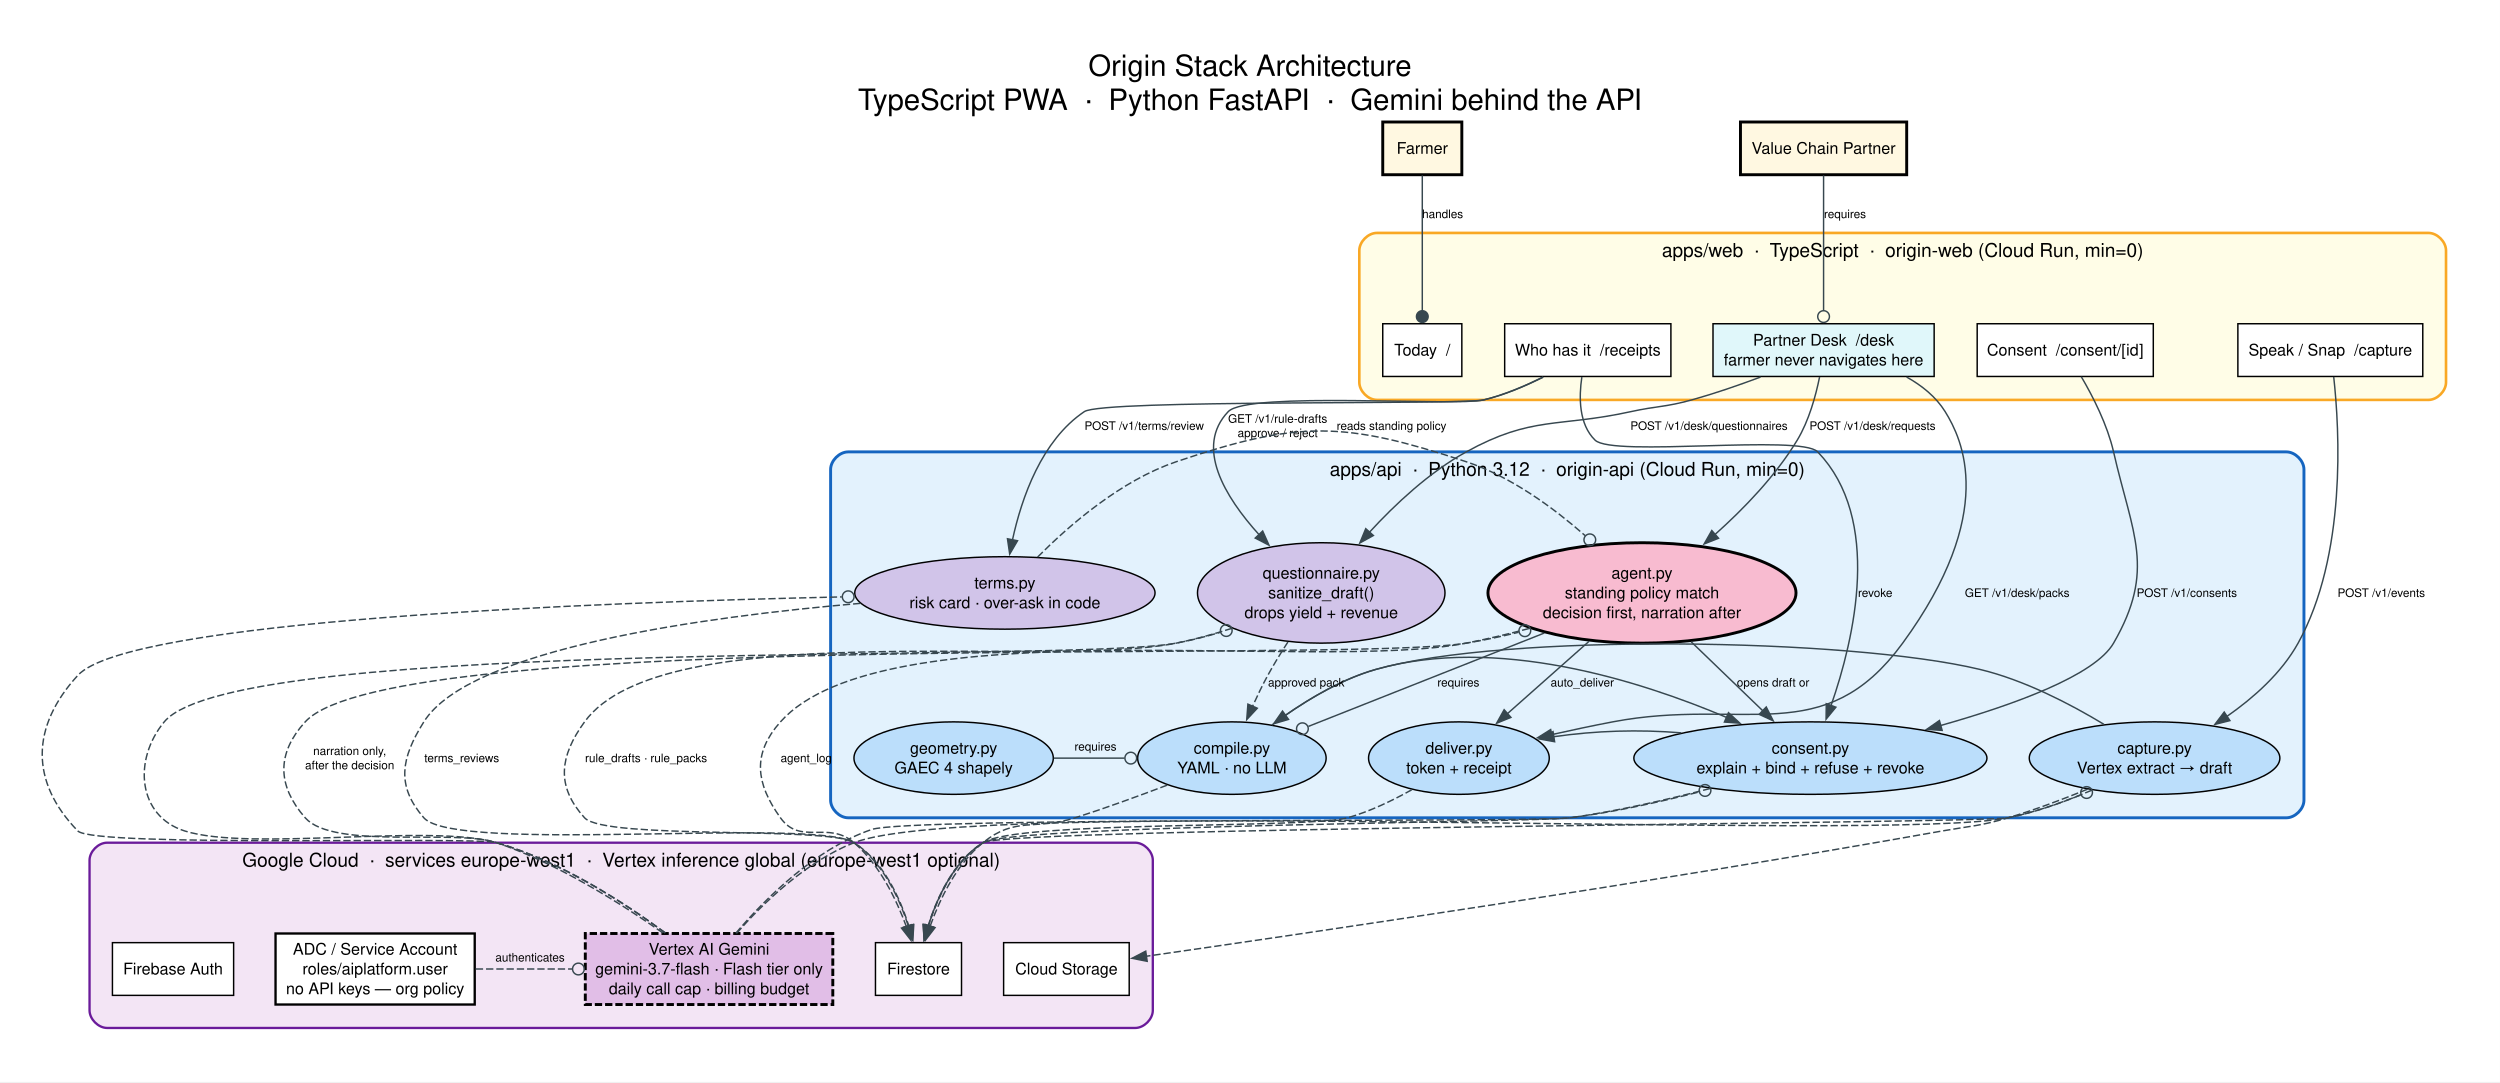
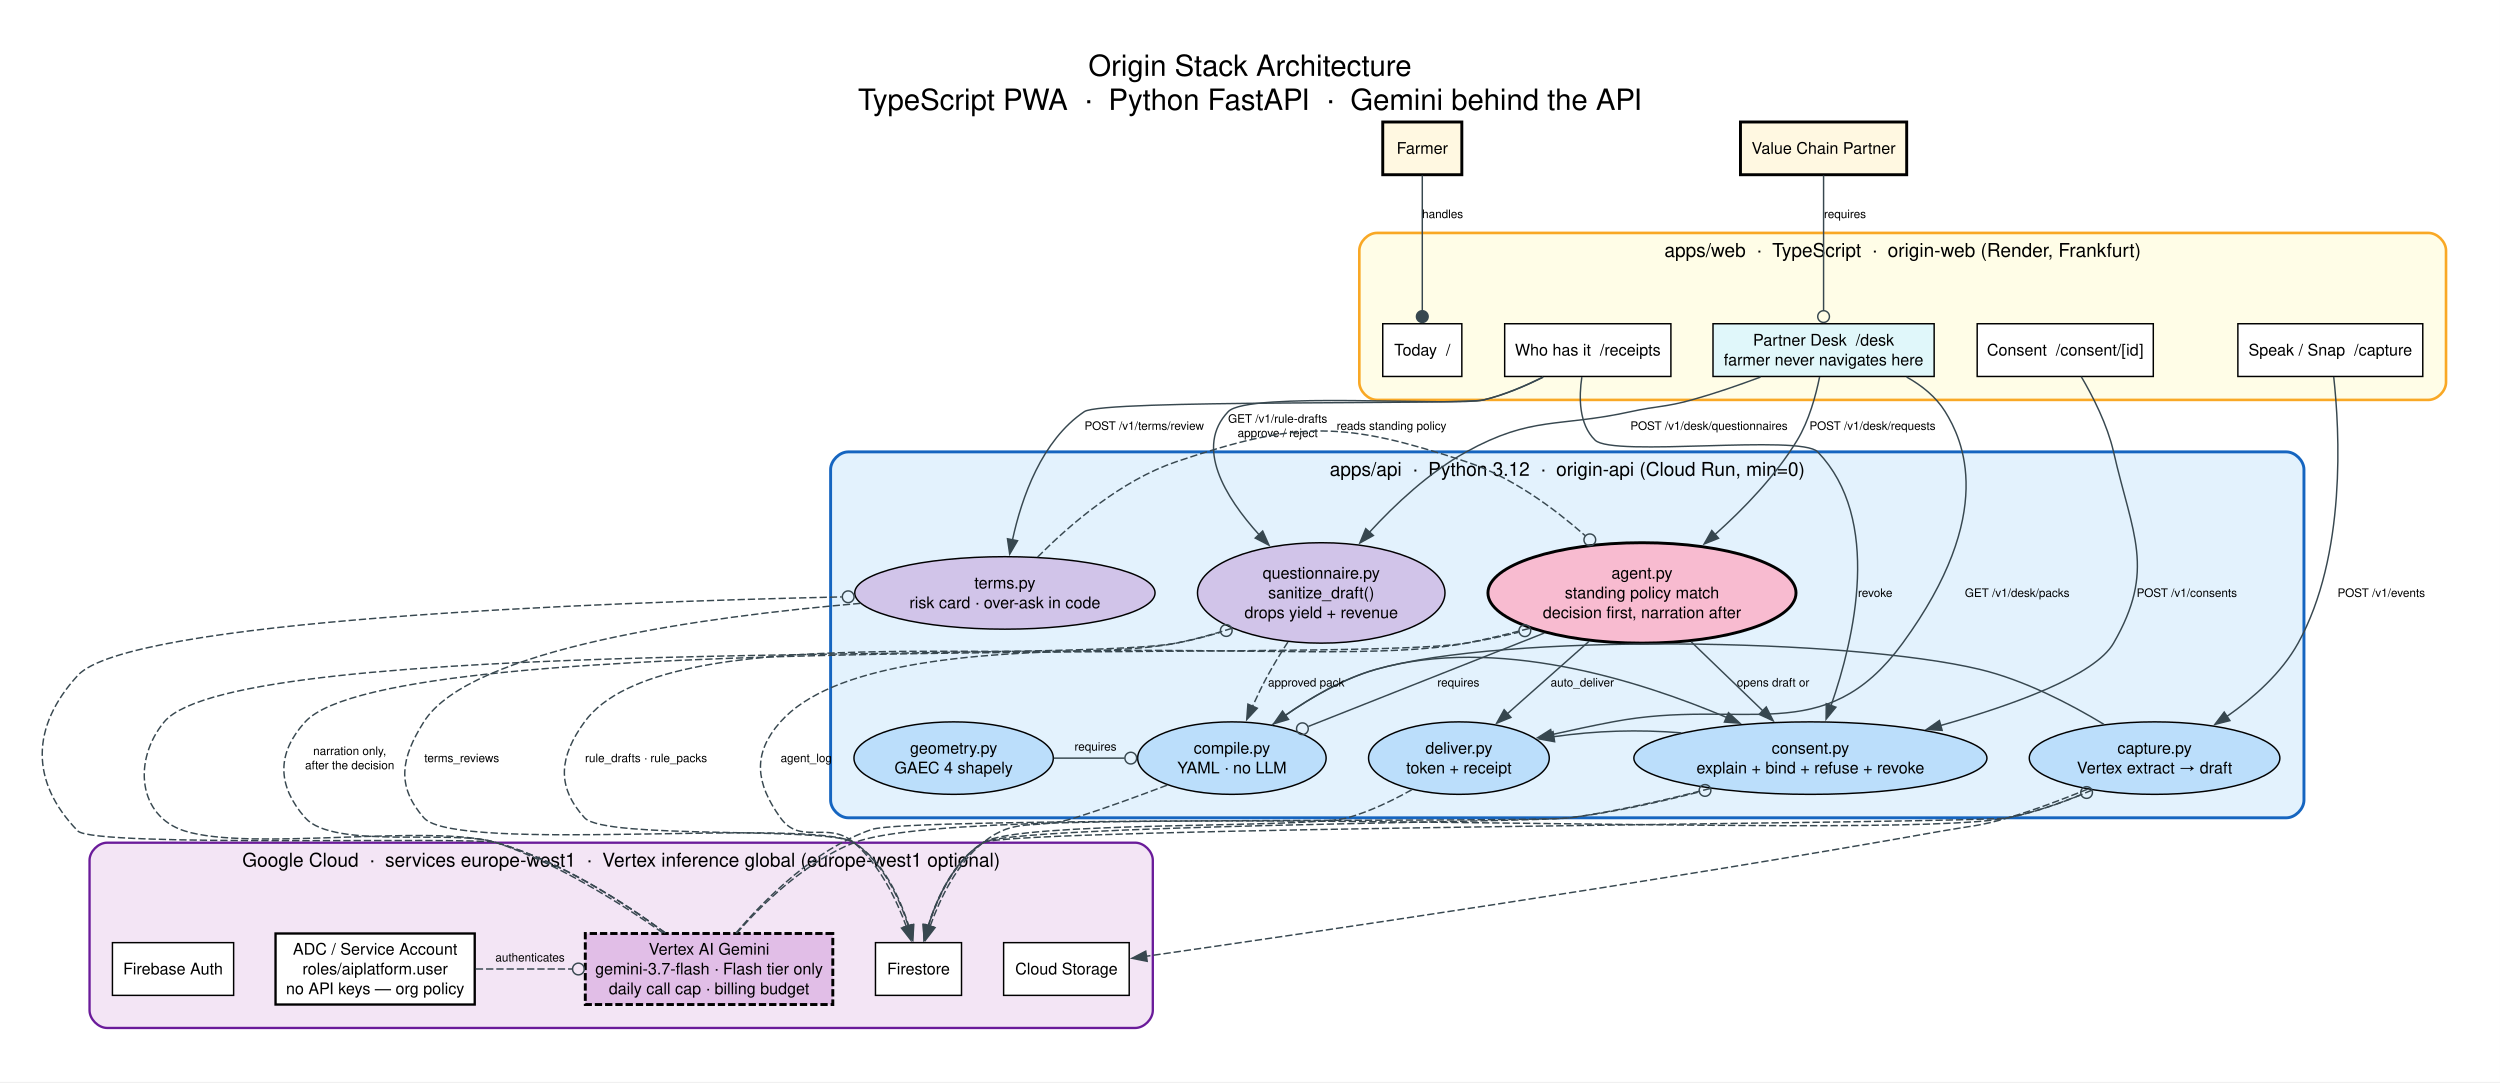
<svg xmlns="http://www.w3.org/2000/svg" width="1707pt" height="739pt" viewBox="0.00 0.00 1707.00 739.00">
  <g id="graph0" class="graph" transform="scale(1 1) rotate(0) translate(28.8 709.89)">
    <polygon fill="white" stroke="none" points="-28.8,28.8 -28.8,-709.89 1678.14,-709.89 1678.14,28.8 -28.8,28.8" />
    <text xml:space="preserve" text-anchor="middle" x="824.67" y="-658.09" font-family="Helvetica,sans-Serif" font-size="20.00">Origin Stack Architecture</text>
    <text xml:space="preserve" text-anchor="middle" x="824.67" y="-634.84" font-family="Helvetica,sans-Serif" font-size="20.00">TypeScript PWA  ·  Python FastAPI  ·  Gemini behind the API</text>
    <g id="clust2" class="cluster">
      <path fill="#fffde7" stroke="#f9a825" stroke-width="1.8" d="M911.34,-436.84C911.34,-436.84 1629.34,-436.84 1629.34,-436.84 1635.34,-436.84 1641.34,-442.84 1641.34,-448.84 1641.34,-448.84 1641.34,-538.84 1641.34,-538.84 1641.34,-544.84 1635.34,-550.84 1629.34,-550.84 1629.34,-550.84 911.34,-550.84 911.34,-550.84 905.34,-550.84 899.34,-544.84 899.34,-538.84 899.34,-538.84 899.34,-448.84 899.34,-448.84 899.34,-442.84 905.34,-436.84 911.34,-436.84" />
-       <text xml:space="preserve" text-anchor="middle" x="1270.34" y="-534.49" font-family="Helvetica,sans-Serif" font-size="13.00">apps/web  ·  TypeScript  ·  origin-web (Cloud Run, min=0)</text>
+       <text xml:space="preserve" text-anchor="middle" x="1270.34" y="-534.49" font-family="Helvetica,sans-Serif" font-size="13.00">apps/web  ·  TypeScript  ·  origin-web (Render, Frankfurt)</text>
    </g>
    <g id="clust4" class="cluster">
      <path fill="#e3f2fd" stroke="#1565c0" stroke-width="2" d="M550.34,-151.5C550.34,-151.5 1532.34,-151.5 1532.34,-151.5 1538.34,-151.5 1544.34,-157.5 1544.34,-163.5 1544.34,-163.5 1544.34,-389.34 1544.34,-389.34 1544.34,-395.34 1538.34,-401.34 1532.34,-401.34 1532.34,-401.34 550.34,-401.34 550.34,-401.34 544.34,-401.34 538.34,-395.34 538.34,-389.34 538.34,-389.34 538.34,-163.5 538.34,-163.5 538.34,-157.5 544.34,-151.5 550.34,-151.5" />
      <text xml:space="preserve" text-anchor="middle" x="1041.34" y="-384.99" font-family="Helvetica,sans-Serif" font-size="13.00">apps/api  ·  Python 3.12  ·  origin-api (Cloud Run, min=0)</text>
    </g>
    <g id="clust7" class="cluster">
      <path fill="#f3e5f5" stroke="#6a1b9a" stroke-width="1.6" d="M44.34,-8C44.34,-8 746.34,-8 746.34,-8 752.34,-8 758.34,-14 758.34,-20 758.34,-20 758.34,-122.5 758.34,-122.5 758.34,-128.5 752.34,-134.5 746.34,-134.5 746.34,-134.5 44.34,-134.5 44.34,-134.5 38.34,-134.5 32.34,-128.5 32.34,-122.5 32.34,-122.5 32.34,-20 32.34,-20 32.34,-14 38.34,-8 44.34,-8" />
      <text xml:space="preserve" text-anchor="middle" x="395.34" y="-118.15" font-family="Helvetica,sans-Serif" font-size="13.00">Google Cloud  ·  services europe-west1  ·  Vertex inference global (europe-west1 optional)</text>
    </g>
    <g id="node1" class="node">
      <polygon fill="#fff8e1" stroke="black" stroke-width="2" points="969.34,-626.59 915.34,-626.59 915.34,-590.59 969.34,-590.59 969.34,-626.59" />
      <text xml:space="preserve" text-anchor="middle" x="942.34" y="-604.89" font-family="Helvetica,sans-Serif" font-size="11.00">Farmer</text>
    </g>
    <g id="node3" class="node">
      <polygon fill="#ffffff" stroke="black" points="969.34,-488.84 915.34,-488.84 915.34,-452.84 969.34,-452.84 969.34,-488.84" />
      <text xml:space="preserve" text-anchor="middle" x="942.34" y="-467.14" font-family="Helvetica,sans-Serif" font-size="11.00">Today  /</text>
    </g>
    <g id="edge7" class="edge">
      <path fill="none" stroke="#37474f" d="M942.34,-590.12C942.34,-566.8 942.34,-525.3 942.34,-498.18" />
      <ellipse fill="#37474f" stroke="#37474f" cx="942.34" cy="-493.74" rx="4" ry="4" />
      <text xml:space="preserve" text-anchor="middle" x="956.22" y="-560.99" font-family="Helvetica,sans-Serif" font-size="8.00">handles</text>
    </g>
    <g id="node2" class="node">
      <polygon fill="#fff8e1" stroke="black" stroke-width="2" points="1273.09,-626.59 1159.59,-626.59 1159.59,-590.59 1273.09,-590.59 1273.09,-626.59" />
      <text xml:space="preserve" text-anchor="middle" x="1216.34" y="-604.89" font-family="Helvetica,sans-Serif" font-size="11.00">Value Chain Partner</text>
    </g>
    <g id="node7" class="node">
      <polygon fill="#e0f7fa" stroke="black" points="1291.84,-488.84 1140.84,-488.84 1140.84,-452.84 1291.84,-452.84 1291.84,-488.84" />
      <text xml:space="preserve" text-anchor="middle" x="1216.34" y="-473.89" font-family="Helvetica,sans-Serif" font-size="11.00">Partner Desk  /desk</text>
      <text xml:space="preserve" text-anchor="middle" x="1216.34" y="-460.39" font-family="Helvetica,sans-Serif" font-size="11.00">farmer never navigates here</text>
    </g>
    <g id="edge8" class="edge">
      <path fill="none" stroke="#37474f" d="M1216.34,-590.12C1216.34,-566.8 1216.34,-525.3 1216.34,-498.18" />
      <ellipse fill="none" stroke="#37474f" cx="1216.34" cy="-493.74" rx="4" ry="4" />
      <text xml:space="preserve" text-anchor="middle" x="1230.97" y="-560.99" font-family="Helvetica,sans-Serif" font-size="8.00">requires</text>
    </g>
    <g id="node4" class="node">
      <polygon fill="#ffffff" stroke="black" points="1625.47,-488.84 1499.22,-488.84 1499.22,-452.84 1625.47,-452.84 1625.47,-488.84" />
      <text xml:space="preserve" text-anchor="middle" x="1562.34" y="-467.14" font-family="Helvetica,sans-Serif" font-size="11.00">Speak / Snap  /capture</text>
    </g>
    <g id="node5" class="node">
      <polygon fill="#ffffff" stroke="black" points="1441.47,-488.84 1321.22,-488.84 1321.22,-452.84 1441.47,-452.84 1441.47,-488.84" />
      <text xml:space="preserve" text-anchor="middle" x="1381.34" y="-467.14" font-family="Helvetica,sans-Serif" font-size="11.00">Consent  /consent/[id]</text>
    </g>
    <g id="node8" class="node">
      <ellipse fill="#bbdefb" stroke="black" cx="1442.34" cy="-192.25" rx="85.56" ry="24.75" />
      <text xml:space="preserve" text-anchor="middle" x="1442.34" y="-195.3" font-family="Helvetica,sans-Serif" font-size="11.00">capture.py</text>
      <text xml:space="preserve" text-anchor="middle" x="1442.34" y="-181.8" font-family="Helvetica,sans-Serif" font-size="11.00">Vertex extract → draft</text>
    </g>
    <g id="edge9" class="edge">
      <path fill="none" stroke="#37474f" d="M1564.66,-452.54C1568.67,-416.27 1573.54,-330.67 1540.34,-270.75 1529.06,-250.39 1510.02,-233.48 1491.71,-220.71" />
      <polygon fill="#37474f" stroke="#37474f" points="1493.77,-217.88 1483.5,-215.25 1489.89,-223.7 1493.77,-217.88" />
      <text xml:space="preserve" text-anchor="middle" x="1597.14" y="-302.32" font-family="Helvetica,sans-Serif" font-size="8.00">POST /v1/events</text>
    </g>
    <g id="node6" class="node">
      <polygon fill="#ffffff" stroke="black" points="1112.09,-488.84 998.59,-488.84 998.59,-452.84 1112.09,-452.84 1112.09,-488.84" />
      <text xml:space="preserve" text-anchor="middle" x="1055.34" y="-467.14" font-family="Helvetica,sans-Serif" font-size="11.00">Who has it  /receipts</text>
    </g>
    <g id="node10" class="node">
      <ellipse fill="#bbdefb" stroke="black" cx="1207.34" cy="-192.25" rx="120.56" ry="24.75" />
      <text xml:space="preserve" text-anchor="middle" x="1207.34" y="-195.3" font-family="Helvetica,sans-Serif" font-size="11.00">consent.py</text>
      <text xml:space="preserve" text-anchor="middle" x="1207.34" y="-181.8" font-family="Helvetica,sans-Serif" font-size="11.00">explain + bind + refuse + revoke</text>
    </g>
    <g id="edge10" class="edge">
      <path fill="none" stroke="#37474f" d="M1392.33,-452.62C1400.2,-439.23 1410.11,-419.87 1414.34,-401.34 1427.26,-344.75 1443.36,-321.01 1414.34,-270.75 1401.6,-248.69 1346.41,-228.67 1296.22,-214.5" />
      <polygon fill="#37474f" stroke="#37474f" points="1297.3,-211.17 1286.73,-211.88 1295.43,-217.92 1297.3,-211.17" />
      <text xml:space="preserve" text-anchor="middle" x="1464.36" y="-302.32" font-family="Helvetica,sans-Serif" font-size="8.00">POST /v1/consents</text>
    </g>
    <g id="edge11" class="edge">
      <path fill="none" stroke="#37474f" d="M1051.28,-452.42C1049.23,-438.72 1049.15,-420.2 1060.34,-409.34 1072.48,-397.56 1200.62,-413.53 1212.34,-401.34 1256.41,-355.49 1237.53,-274.34 1221.42,-228.09" />
      <polygon fill="#37474f" stroke="#37474f" points="1224.75,-227.02 1218.04,-218.82 1218.18,-229.41 1224.75,-227.02" />
      <text xml:space="preserve" text-anchor="middle" x="1251.59" y="-302.32" font-family="Helvetica,sans-Serif" font-size="8.00">revoke</text>
    </g>
    <g id="node14" class="node">
      <ellipse fill="#d1c4e9" stroke="black" cx="873.34" cy="-305.04" rx="84.5" ry="34.29" />
      <text xml:space="preserve" text-anchor="middle" x="873.34" y="-314.84" font-family="Helvetica,sans-Serif" font-size="11.00">questionnaire.py</text>
      <text xml:space="preserve" text-anchor="middle" x="873.34" y="-301.34" font-family="Helvetica,sans-Serif" font-size="11.00">sanitize_draft()</text>
      <text xml:space="preserve" text-anchor="middle" x="873.34" y="-287.84" font-family="Helvetica,sans-Serif" font-size="11.00">drops yield + revenue</text>
    </g>
    <g id="edge13" class="edge">
      <path fill="none" stroke="#37474f" d="M1024.84,-452.48C1012.64,-446.4 998.2,-440.24 984.34,-436.84 965.49,-432.21 823.25,-442.87 809.84,-428.84 786.88,-404.8 807.35,-370.83 830.98,-344.7" />
      <polygon fill="#37474f" stroke="#37474f" points="833.35,-347.3 837.68,-337.62 828.26,-342.49 833.35,-347.3" />
      <text xml:space="preserve" text-anchor="middle" x="843.59" y="-421.24" font-family="Helvetica,sans-Serif" font-size="8.00">GET /v1/rule-drafts</text>
      <text xml:space="preserve" text-anchor="middle" x="843.59" y="-411.49" font-family="Helvetica,sans-Serif" font-size="8.00">approve / reject</text>
    </g>
    <g id="node15" class="node">
      <ellipse fill="#d1c4e9" stroke="black" cx="657.34" cy="-305.04" rx="102.53" ry="24.75" />
      <text xml:space="preserve" text-anchor="middle" x="657.34" y="-308.09" font-family="Helvetica,sans-Serif" font-size="11.00">terms.py</text>
      <text xml:space="preserve" text-anchor="middle" x="657.34" y="-294.59" font-family="Helvetica,sans-Serif" font-size="11.00">risk card · over-ask in code</text>
    </g>
    <g id="edge12" class="edge">
      <path fill="none" stroke="#37474f" d="M1024.87,-452.37C1012.67,-446.26 998.23,-440.12 984.34,-436.84 969.59,-433.35 724.17,-437.3 711.59,-428.84 682.44,-409.23 668.81,-370.14 662.53,-341.31" />
      <polygon fill="#37474f" stroke="#37474f" points="665.97,-340.68 660.62,-331.54 659.1,-342.03 665.97,-340.68" />
      <text xml:space="preserve" text-anchor="middle" x="752.47" y="-416.36" font-family="Helvetica,sans-Serif" font-size="8.00">POST /v1/terms/review</text>
    </g>
    <g id="node11" class="node">
      <ellipse fill="#bbdefb" stroke="black" cx="967.34" cy="-192.25" rx="61.7" ry="24.75" />
      <text xml:space="preserve" text-anchor="middle" x="967.34" y="-195.3" font-family="Helvetica,sans-Serif" font-size="11.00">deliver.py</text>
      <text xml:space="preserve" text-anchor="middle" x="967.34" y="-181.8" font-family="Helvetica,sans-Serif" font-size="11.00">token + receipt</text>
    </g>
    <g id="edge14" class="edge">
      <path fill="none" stroke="#37474f" d="M1273.03,-452.45C1283.48,-446.63 1293.06,-438.94 1299.34,-428.84 1311.08,-409.94 1335.36,-359.8 1270.34,-270.75 1216.57,-197.1 1161.92,-234.05 1072.34,-217 1058.72,-214.41 1044.18,-211.32 1030.4,-208.25" />
      <polygon fill="#37474f" stroke="#37474f" points="1031.54,-204.92 1021.01,-206.13 1029.99,-211.75 1031.54,-204.92" />
      <text xml:space="preserve" text-anchor="middle" x="1348.52" y="-302.32" font-family="Helvetica,sans-Serif" font-size="8.00">GET /v1/desk/packs</text>
    </g>
    <g id="node13" class="node">
      <ellipse fill="#f8bbd0" stroke="black" stroke-width="2" cx="1092.34" cy="-305.04" rx="105.18" ry="34.29" />
      <text xml:space="preserve" text-anchor="middle" x="1092.34" y="-314.84" font-family="Helvetica,sans-Serif" font-size="11.00">agent.py</text>
      <text xml:space="preserve" text-anchor="middle" x="1092.34" y="-301.34" font-family="Helvetica,sans-Serif" font-size="11.00">standing policy match</text>
      <text xml:space="preserve" text-anchor="middle" x="1092.34" y="-287.84" font-family="Helvetica,sans-Serif" font-size="11.00">decision first, narration after</text>
    </g>
    <g id="edge15" class="edge">
      <path fill="none" stroke="#37474f" d="M1213.6,-452.45C1211.05,-439.81 1206.39,-422.65 1198.34,-409.34 1183.68,-385.09 1161.99,-362.57 1142.04,-344.79" />
      <polygon fill="#37474f" stroke="#37474f" points="1144.61,-342.38 1134.77,-338.46 1140.01,-347.66 1144.61,-342.38" />
      <text xml:space="preserve" text-anchor="middle" x="1249.74" y="-416.36" font-family="Helvetica,sans-Serif" font-size="8.00">POST /v1/desk/requests</text>
    </g>
    <g id="edge16" class="edge">
      <path fill="none" stroke="#37474f" d="M1173.31,-452.46C1158.58,-446.94 1141.9,-441.16 1126.34,-436.84 1108.24,-431.81 1103.19,-432.85 1084.84,-428.84 1034.55,-417.85 1017.44,-426.15 972.34,-401.34 947.22,-387.51 923.86,-365.66 906.15,-346.36" />
      <polygon fill="#37474f" stroke="#37474f" points="908.95,-344.25 899.68,-339.13 903.73,-348.92 908.95,-344.25" />
      <text xml:space="preserve" text-anchor="middle" x="1138.09" y="-416.36" font-family="Helvetica,sans-Serif" font-size="8.00">POST /v1/desk/questionnaires</text>
    </g>
    <g id="node9" class="node">
      <ellipse fill="#bbdefb" stroke="black" cx="812.34" cy="-192.25" rx="64.35" ry="24.75" />
      <text xml:space="preserve" text-anchor="middle" x="812.34" y="-195.3" font-family="Helvetica,sans-Serif" font-size="11.00">compile.py</text>
      <text xml:space="preserve" text-anchor="middle" x="812.34" y="-181.8" font-family="Helvetica,sans-Serif" font-size="11.00">YAML · no LLM</text>
    </g>
    <g id="edge17" class="edge">
      <path fill="none" stroke="#37474f" d="M1407.75,-215.32C1384.8,-229.2 1353.4,-245.56 1323.01,-252.83 1233.89,-274.16 998.83,-277.81 910.67,-252.83 888.54,-246.56 866.49,-233.74 848.9,-221.5" />
      <polygon fill="#37474f" stroke="#37474f" points="851,-218.7 840.84,-215.69 846.9,-224.38 851,-218.7" />
    </g>
    <g id="node17" class="node">
      <polygon fill="#ffffff" stroke="black" points="627.72,-66.25 568.97,-66.25 568.97,-30.25 627.72,-30.25 627.72,-66.25" />
      <text xml:space="preserve" text-anchor="middle" x="598.34" y="-44.55" font-family="Helvetica,sans-Serif" font-size="11.00">Firestore</text>
    </g>
    <g id="edge32" class="edge">
      <path fill="none" stroke="#37474f" stroke-dasharray="5,2" d="M1399.56,-170.38C1382.22,-162.96 1361.74,-155.46 1342.34,-151.5 1323.28,-147.61 658.83,-144.82 642.34,-134.5 622.28,-121.94 610.93,-97.06 604.81,-77.4" />
      <polygon fill="#37474f" stroke="#37474f" points="608.25,-76.71 602.18,-68.02 601.51,-78.59 608.25,-76.71" />
    </g>
    <g id="node18" class="node">
      <polygon fill="#ffffff" stroke="black" points="742.22,-66.25 656.47,-66.25 656.47,-30.25 742.22,-30.25 742.22,-66.25" />
      <text xml:space="preserve" text-anchor="middle" x="699.34" y="-44.55" font-family="Helvetica,sans-Serif" font-size="11.00">Cloud Storage</text>
    </g>
    <g id="edge33" class="edge">
      <path fill="none" stroke="#37474f" stroke-dasharray="5,2" d="M1396.65,-171.07C1379.82,-164.17 1360.43,-156.86 1342.34,-151.5 1322.78,-145.71 1317.42,-146.07 1297.34,-142.5 1097.67,-106.98 859.15,-72.01 753.87,-56.96" />
      <polygon fill="#37474f" stroke="#37474f" points="754.49,-53.51 744.09,-55.56 753.5,-60.44 754.49,-53.51" />
    </g>
    <g id="edge18" class="edge">
      <path fill="none" stroke="#37474f" d="M839.61,-214.8C858.32,-228.76 884.44,-245.4 910.67,-252.83 992.74,-276.08 1089.95,-245.52 1150.15,-220.02" />
      <polygon fill="#37474f" stroke="#37474f" points="1151.41,-223.29 1159.19,-216.1 1148.62,-216.87 1151.41,-223.29" />
    </g>
    <g id="edge34" class="edge">
      <path fill="none" stroke="#37474f" stroke-dasharray="5,2" d="M768.15,-173.79C748.98,-166.49 726.2,-158.17 705.34,-151.5 677.72,-142.66 664.91,-152.71 642.34,-134.5 624.42,-120.04 613.02,-96.32 606.32,-77.57" />
      <polygon fill="#37474f" stroke="#37474f" points="609.66,-76.51 603.22,-68.1 603.01,-78.69 609.66,-76.51" />
    </g>
    <g id="edge19" class="edge">
      <path fill="none" stroke="#37474f" d="M1119.16,-209.51C1090.08,-211.89 1061,-211.01 1031.92,-206.85" />
      <polygon fill="#37474f" stroke="#37474f" points="1032.7,-203.43 1022.27,-205.33 1031.61,-210.35 1032.7,-203.43" />
    </g>
    <g id="edge35" class="edge">
      <path fill="none" stroke="#37474f" stroke-dasharray="5,2" d="M1138.9,-171.5C1109.7,-163.9 1075.11,-155.98 1043.34,-151.5 1021.26,-148.39 661.13,-146.5 642.34,-134.5 622.39,-121.76 611.03,-96.89 604.87,-77.29" />
      <polygon fill="#37474f" stroke="#37474f" points="608.32,-76.62 602.23,-67.95 601.58,-78.52 608.32,-76.62" />
    </g>
    <g id="edge36" class="edge">
      <path fill="none" stroke="#37474f" stroke-dasharray="5,2" d="M935.29,-170.72C922.17,-163.34 906.53,-155.79 891.34,-151.5 864.65,-143.97 665.52,-149.73 642.34,-134.5 622.77,-121.64 611.42,-97.19 605.17,-77.76" />
      <polygon fill="#37474f" stroke="#37474f" points="608.54,-76.83 602.4,-68.19 601.82,-78.77 608.54,-76.83" />
    </g>
    <g id="node12" class="node">
      <ellipse fill="#bbdefb" stroke="black" cx="622.34" cy="-192.25" rx="68.06" ry="24.75" />
      <text xml:space="preserve" text-anchor="middle" x="622.34" y="-195.3" font-family="Helvetica,sans-Serif" font-size="11.00">geometry.py</text>
      <text xml:space="preserve" text-anchor="middle" x="622.34" y="-181.8" font-family="Helvetica,sans-Serif" font-size="11.00">GAEC 4 shapely</text>
    </g>
    <g id="edge20" class="edge">
      <path fill="none" stroke="#37474f" d="M690.67,-192.25C706.38,-192.25 723.14,-192.25 739.05,-192.25" />
      <ellipse fill="none" stroke="#37474f" cx="743.29" cy="-192.25" rx="4" ry="4" />
      <text xml:space="preserve" text-anchor="middle" x="719.2" y="-197.4" font-family="Helvetica,sans-Serif" font-size="8.00">requires</text>
    </g>
    <g id="edge21" class="edge">
      <path fill="none" stroke="#37474f" d="M1025.63,-277.65C976.29,-258.12 910.04,-231.91 864.54,-213.9" />
      <ellipse fill="none" stroke="#37474f" cx="860.48" cy="-212.3" rx="4" ry="4" />
      <text xml:space="preserve" text-anchor="middle" x="966.97" y="-241.15" font-family="Helvetica,sans-Serif" font-size="8.00">requires</text>
    </g>
    <g id="edge22" class="edge">
      <path fill="none" stroke="#37474f" d="M1125.91,-271.7C1141.35,-256.82 1159.59,-239.25 1174.89,-224.51" />
      <polygon fill="#37474f" stroke="#37474f" points="1177.19,-227.16 1181.96,-217.7 1172.33,-222.12 1177.19,-227.16" />
      <text xml:space="preserve" text-anchor="middle" x="1181.85" y="-241.15" font-family="Helvetica,sans-Serif" font-size="8.00">opens draft or</text>
    </g>
    <g id="edge23" class="edge">
      <path fill="none" stroke="#37474f" d="M1056.19,-272C1038.63,-256.43 1017.67,-237.86 1000.52,-222.66" />
      <polygon fill="#37474f" stroke="#37474f" points="1002.87,-220.07 993.07,-216.05 998.23,-225.31 1002.87,-220.07" />
      <text xml:space="preserve" text-anchor="middle" x="1051.59" y="-241.15" font-family="Helvetica,sans-Serif" font-size="8.00">auto_deliver</text>
    </g>
    <g id="edge37" class="edge">
      <path fill="none" stroke="#37474f" stroke-dasharray="5,2" d="M1015.3,-280.76C1001.11,-277.01 986.35,-273.48 972.34,-270.75 869.54,-250.71 573.8,-295.17 504.09,-217 484.72,-195.27 487.12,-175.15 504.09,-151.5 517.83,-132.34 536.47,-149.87 554.34,-134.5 571.8,-119.48 583.24,-95.81 590.07,-77.22" />
      <polygon fill="#37474f" stroke="#37474f" points="593.34,-78.45 593.24,-67.85 586.72,-76.2 593.34,-78.45" />
      <text xml:space="preserve" text-anchor="middle" x="521.72" y="-189.52" font-family="Helvetica,sans-Serif" font-size="8.00">agent_log</text>
    </g>
    <g id="edge24" class="edge">
      <path fill="none" stroke="#37474f" stroke-dasharray="5,2" d="M850.6,-271.56C845.82,-264.2 840.97,-256.32 836.84,-248.75 833.19,-242.06 829.64,-234.71 826.44,-227.62" />
      <polygon fill="#37474f" stroke="#37474f" points="829.68,-226.31 822.47,-218.55 823.27,-229.11 829.68,-226.31" />
      <text xml:space="preserve" text-anchor="middle" x="863.09" y="-241.15" font-family="Helvetica,sans-Serif" font-size="8.00">approved pack</text>
    </g>
    <g id="edge38" class="edge">
      <path fill="none" stroke="#37474f" stroke-dasharray="5,2" d="M812.47,-280.9C800.01,-276.92 786.88,-273.26 774.34,-270.75 685.54,-252.92 423.61,-290.25 370.34,-217 353.22,-193.45 350.73,-173.01 370.34,-151.5 384.18,-136.33 537.32,-145.98 554.34,-134.5 573.76,-121.41 585.12,-96.98 591.42,-77.62" />
      <polygon fill="#37474f" stroke="#37474f" points="594.75,-78.68 594.21,-68.1 588.04,-76.71 594.75,-78.68" />
      <text xml:space="preserve" text-anchor="middle" x="412.34" y="-189.52" font-family="Helvetica,sans-Serif" font-size="8.00">rule_drafts · rule_packs</text>
    </g>
    <g id="edge25" class="edge">
      <path fill="none" stroke="#37474f" stroke-dasharray="5,2" d="M679.65,-329.51C701.37,-351.35 736.54,-381.81 774.34,-394.62 857.69,-422.86 888.83,-422.36 972.34,-394.62 1002.75,-384.52 1031.69,-363.38 1053.53,-344.18" />
      <ellipse fill="none" stroke="#37474f" cx="1056.73" cy="-341.3" rx="4" ry="4" />
      <text xml:space="preserve" text-anchor="middle" x="921.34" y="-416.36" font-family="Helvetica,sans-Serif" font-size="8.00">reads standing policy</text>
    </g>
    <g id="edge39" class="edge">
      <path fill="none" stroke="#37474f" stroke-dasharray="5,2" d="M558.65,-297.92C451.67,-288.78 291.94,-266.95 260.59,-217 245.12,-192.34 241.45,-173.44 260.59,-151.5 282.08,-126.86 526.72,-152 554.34,-134.5 574.34,-121.83 585.69,-96.96 591.84,-77.33" />
      <polygon fill="#37474f" stroke="#37474f" points="595.13,-78.55 594.47,-67.98 588.39,-76.65 595.13,-78.55" />
      <text xml:space="preserve" text-anchor="middle" x="286.47" y="-189.52" font-family="Helvetica,sans-Serif" font-size="8.00">terms_reviews</text>
    </g>
    <g id="node16" class="node">
      <polygon fill="#ffffff" stroke="black" points="130.72,-66.25 47.97,-66.25 47.97,-30.25 130.72,-30.25 130.72,-66.25" />
      <text xml:space="preserve" text-anchor="middle" x="89.34" y="-44.55" font-family="Helvetica,sans-Serif" font-size="11.00">Firebase Auth</text>
    </g>
    <g id="node19" class="node">
      <polygon fill="#ffffff" stroke="black" stroke-width="1.6" points="295.34,-72.5 159.34,-72.5 159.34,-24 295.34,-24 295.34,-72.5" />
      <text xml:space="preserve" text-anchor="middle" x="227.34" y="-58.05" font-family="Helvetica,sans-Serif" font-size="11.00">ADC / Service Account</text>
      <text xml:space="preserve" text-anchor="middle" x="227.34" y="-44.55" font-family="Helvetica,sans-Serif" font-size="11.00">roles/aiplatform.user</text>
      <text xml:space="preserve" text-anchor="middle" x="227.34" y="-31.05" font-family="Helvetica,sans-Serif" font-size="11.00">no API keys — org policy</text>
    </g>
    <g id="node20" class="node">
      <polygon fill="#e1bee7" stroke="black" stroke-width="2" stroke-dasharray="5,2" points="539.84,-72.5 370.84,-72.5 370.84,-24 539.84,-24 539.84,-72.5" />
      <text xml:space="preserve" text-anchor="middle" x="455.34" y="-58.05" font-family="Helvetica,sans-Serif" font-size="11.00">Vertex AI Gemini</text>
      <text xml:space="preserve" text-anchor="middle" x="455.34" y="-44.55" font-family="Helvetica,sans-Serif" font-size="11.00">gemini-3.7-flash · Flash tier only</text>
      <text xml:space="preserve" text-anchor="middle" x="455.34" y="-31.05" font-family="Helvetica,sans-Serif" font-size="11.00">daily call cap · billing budget</text>
    </g>
    <g id="edge31" class="edge">
      <path fill="none" stroke="#37474f" stroke-dasharray="5,2" d="M296.06,-48.25C316.78,-48.25 339.88,-48.25 361.92,-48.25" />
      <ellipse fill="none" stroke="#37474f" cx="366.14" cy="-48.25" rx="4" ry="4" />
      <text xml:space="preserve" text-anchor="middle" x="333.09" y="-53.4" font-family="Helvetica,sans-Serif" font-size="8.00">authenticates</text>
    </g>
    <g id="edge26" class="edge">
      <path fill="none" stroke="#37474f" stroke-dasharray="5,2" d="M474.12,-72.62C492.2,-93.16 521.59,-121.72 554.34,-134.5 635.93,-166.33 1256.46,-134.37 1342.34,-151.5 1359.03,-154.83 1376.51,-160.83 1392.1,-167.17" />
      <ellipse fill="none" stroke="#37474f" cx="1395.92" cy="-168.76" rx="4" ry="4" />
    </g>
    <g id="edge27" class="edge">
      <path fill="none" stroke="#37474f" stroke-dasharray="5,2" d="M473.58,-72.67C493.44,-96.01 527.6,-130.22 566.34,-143.5 591.41,-152.09 1017.05,-148.14 1043.34,-151.5 1072.44,-155.22 1103.87,-162.12 1131.35,-169.13" />
      <ellipse fill="none" stroke="#37474f" cx="1135.39" cy="-170.18" rx="4" ry="4" />
    </g>
    <g id="edge28" class="edge">
      <path fill="none" stroke="#37474f" stroke-dasharray="5,2" d="M423.78,-72.9C395.57,-92.75 352.33,-120.1 310.34,-134.5 282.63,-144.01 198.93,-129.49 179.59,-151.5 160.38,-173.37 159.95,-195.51 179.59,-217 239.15,-282.16 885.19,-256.66 972.34,-270.75 984.02,-272.64 996.19,-275.24 1008.1,-278.16" />
      <ellipse fill="none" stroke="#37474f" cx="1012.36" cy="-279.24" rx="4" ry="4" />
      <text xml:space="preserve" text-anchor="middle" x="209.97" y="-194.4" font-family="Helvetica,sans-Serif" font-size="8.00">narration only,</text>
      <text xml:space="preserve" text-anchor="middle" x="209.97" y="-184.65" font-family="Helvetica,sans-Serif" font-size="8.00">after the decision</text>
    </g>
    <g id="edge29" class="edge">
      <path fill="none" stroke="#37474f" stroke-dasharray="5,2" d="M425.46,-72.85C397.49,-93.41 353.64,-121.84 310.34,-134.5 264.88,-147.8 142.53,-128.3 97.34,-142.5 65.2,-152.6 61.84,-191.06 83.34,-217 132.48,-276.29 698.62,-256.72 774.34,-270.75 784.23,-272.58 794.48,-275.18 804.48,-278.13" />
      <ellipse fill="none" stroke="#37474f" cx="808.49" cy="-279.37" rx="4" ry="4" />
    </g>
    <g id="edge30" class="edge">
      <path fill="none" stroke="#37474f" stroke-dasharray="5,2" d="M425.48,-72.95C397.54,-93.57 353.7,-122.04 310.34,-134.5 295.06,-138.89 35.42,-131.1 24.34,-142.5 -8.58,-176.35 -7.56,-213.93 24.34,-248.75 58.8,-286.34 373.73,-298.48 545.98,-302.32" />
      <ellipse fill="none" stroke="#37474f" cx="550.34" cy="-302.41" rx="4" ry="4" />
    </g>
  </g>
</svg>
